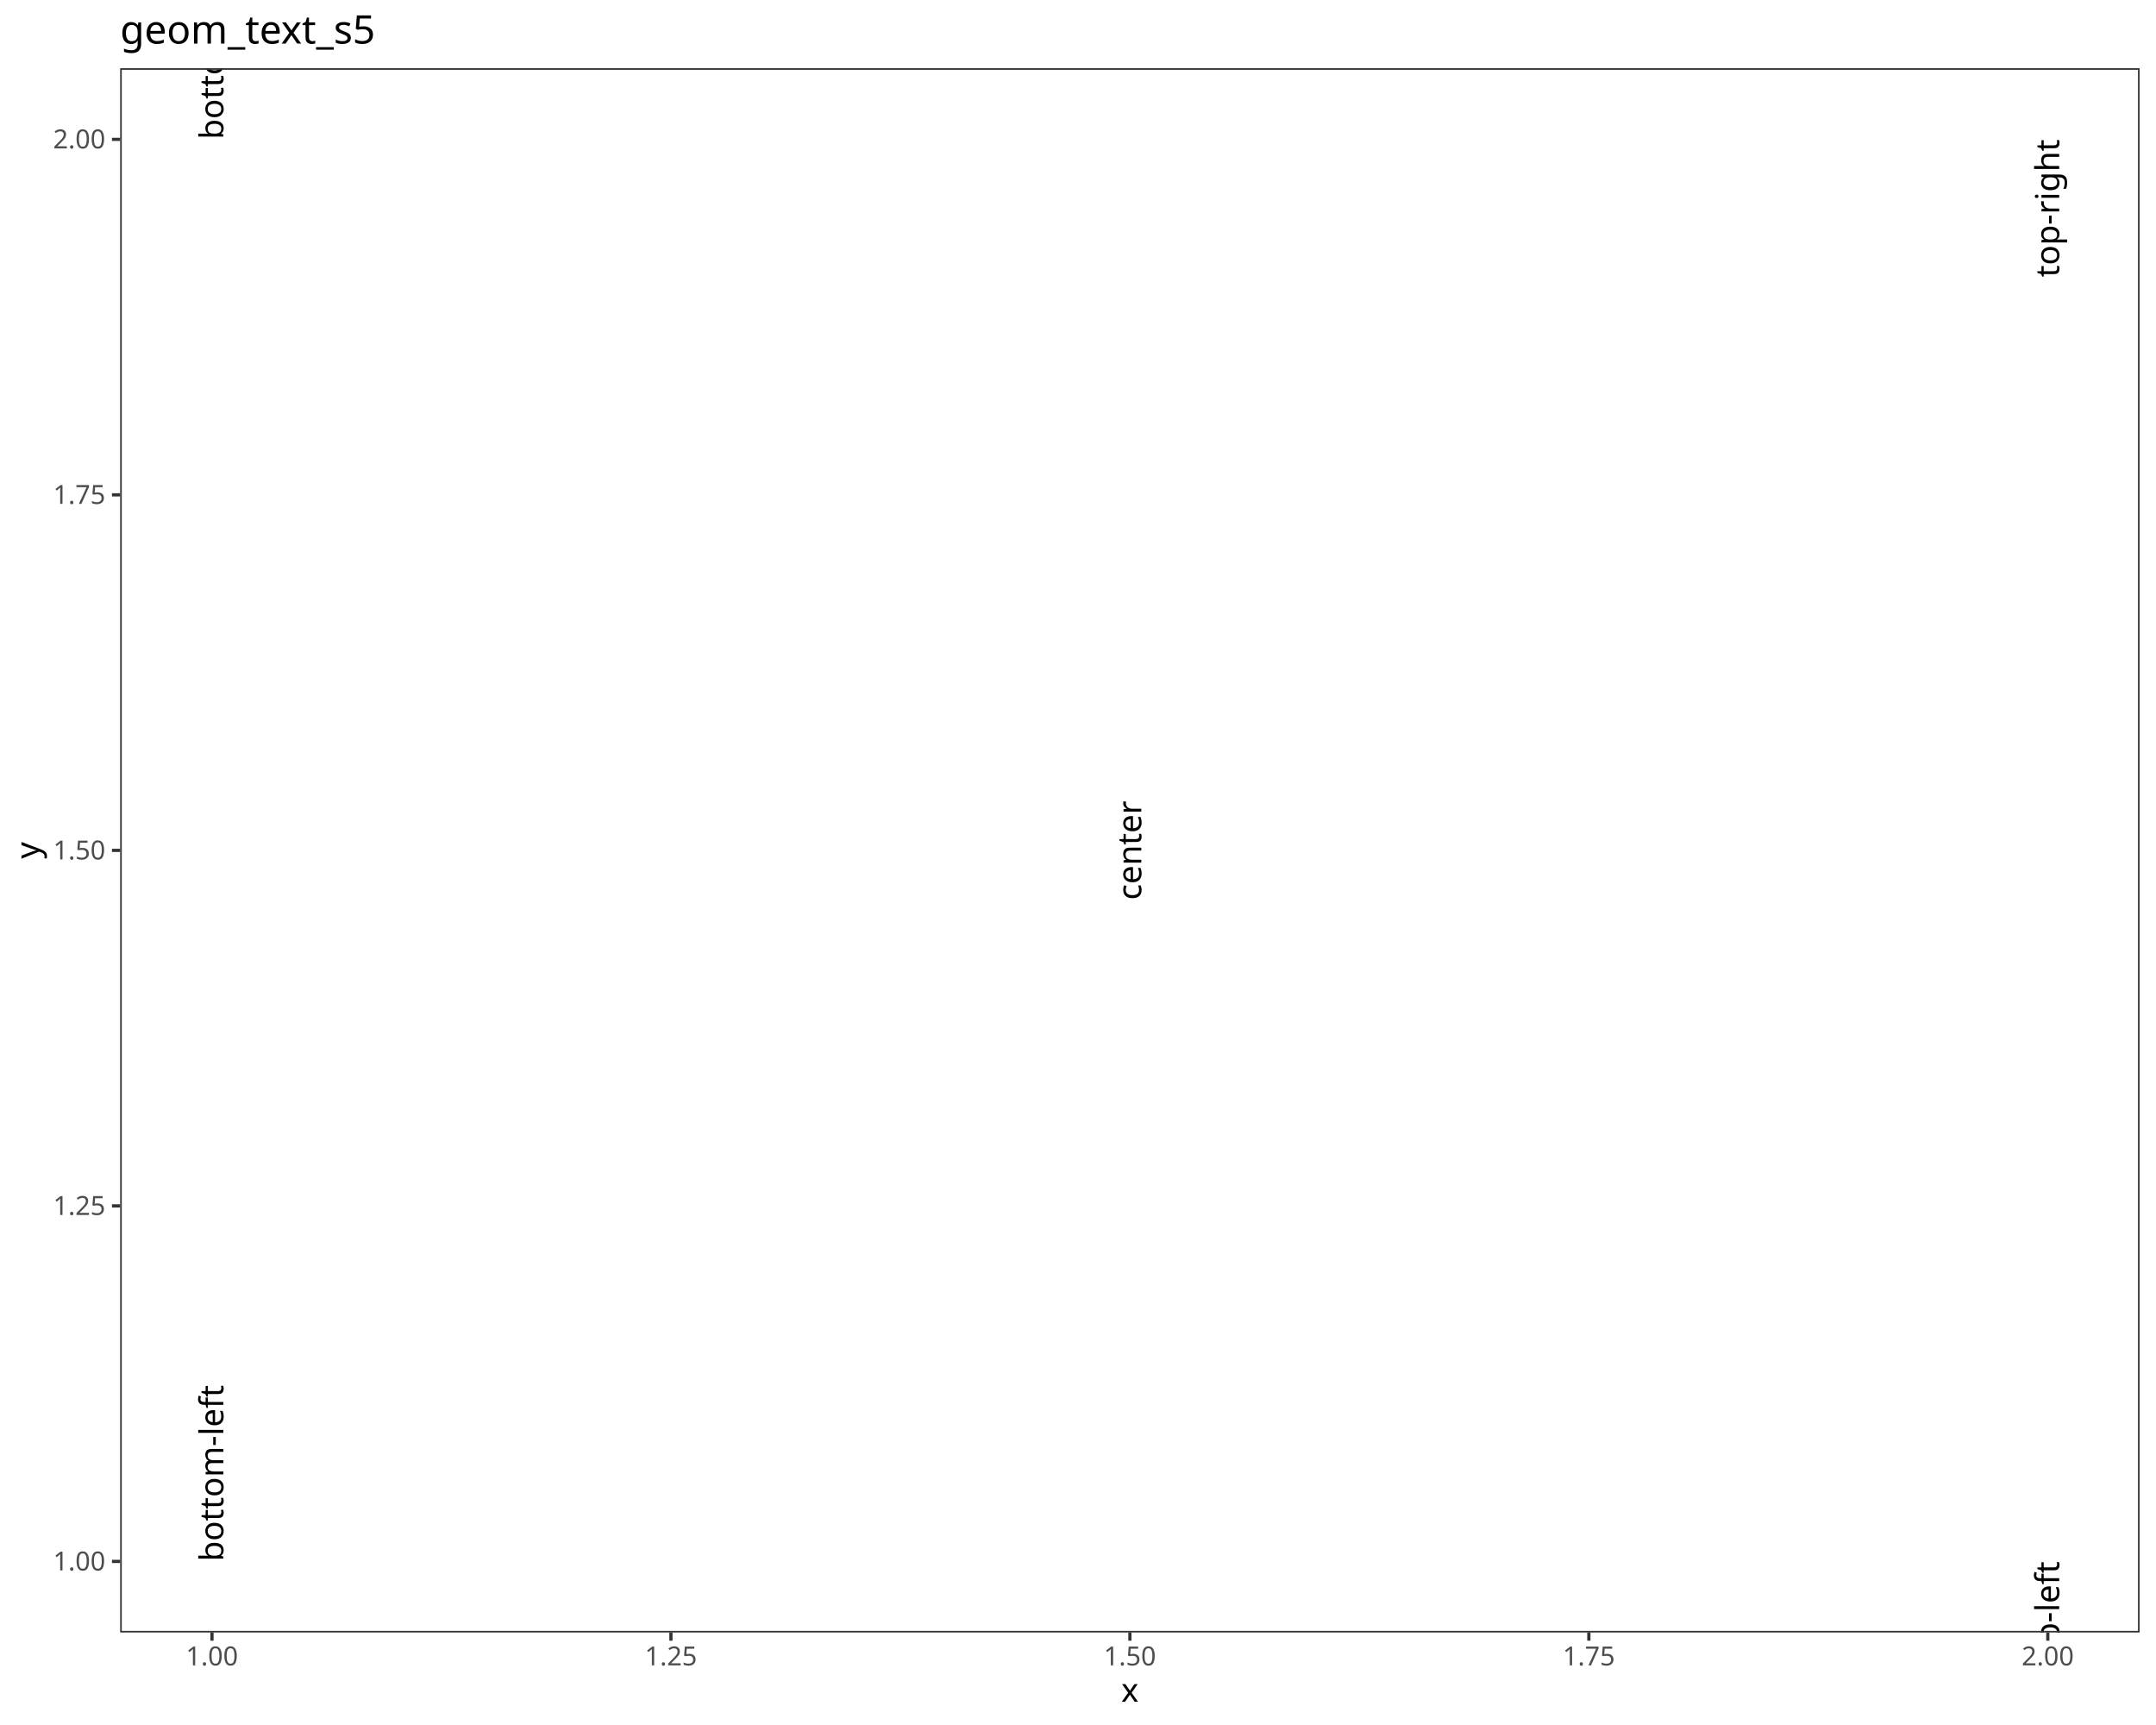
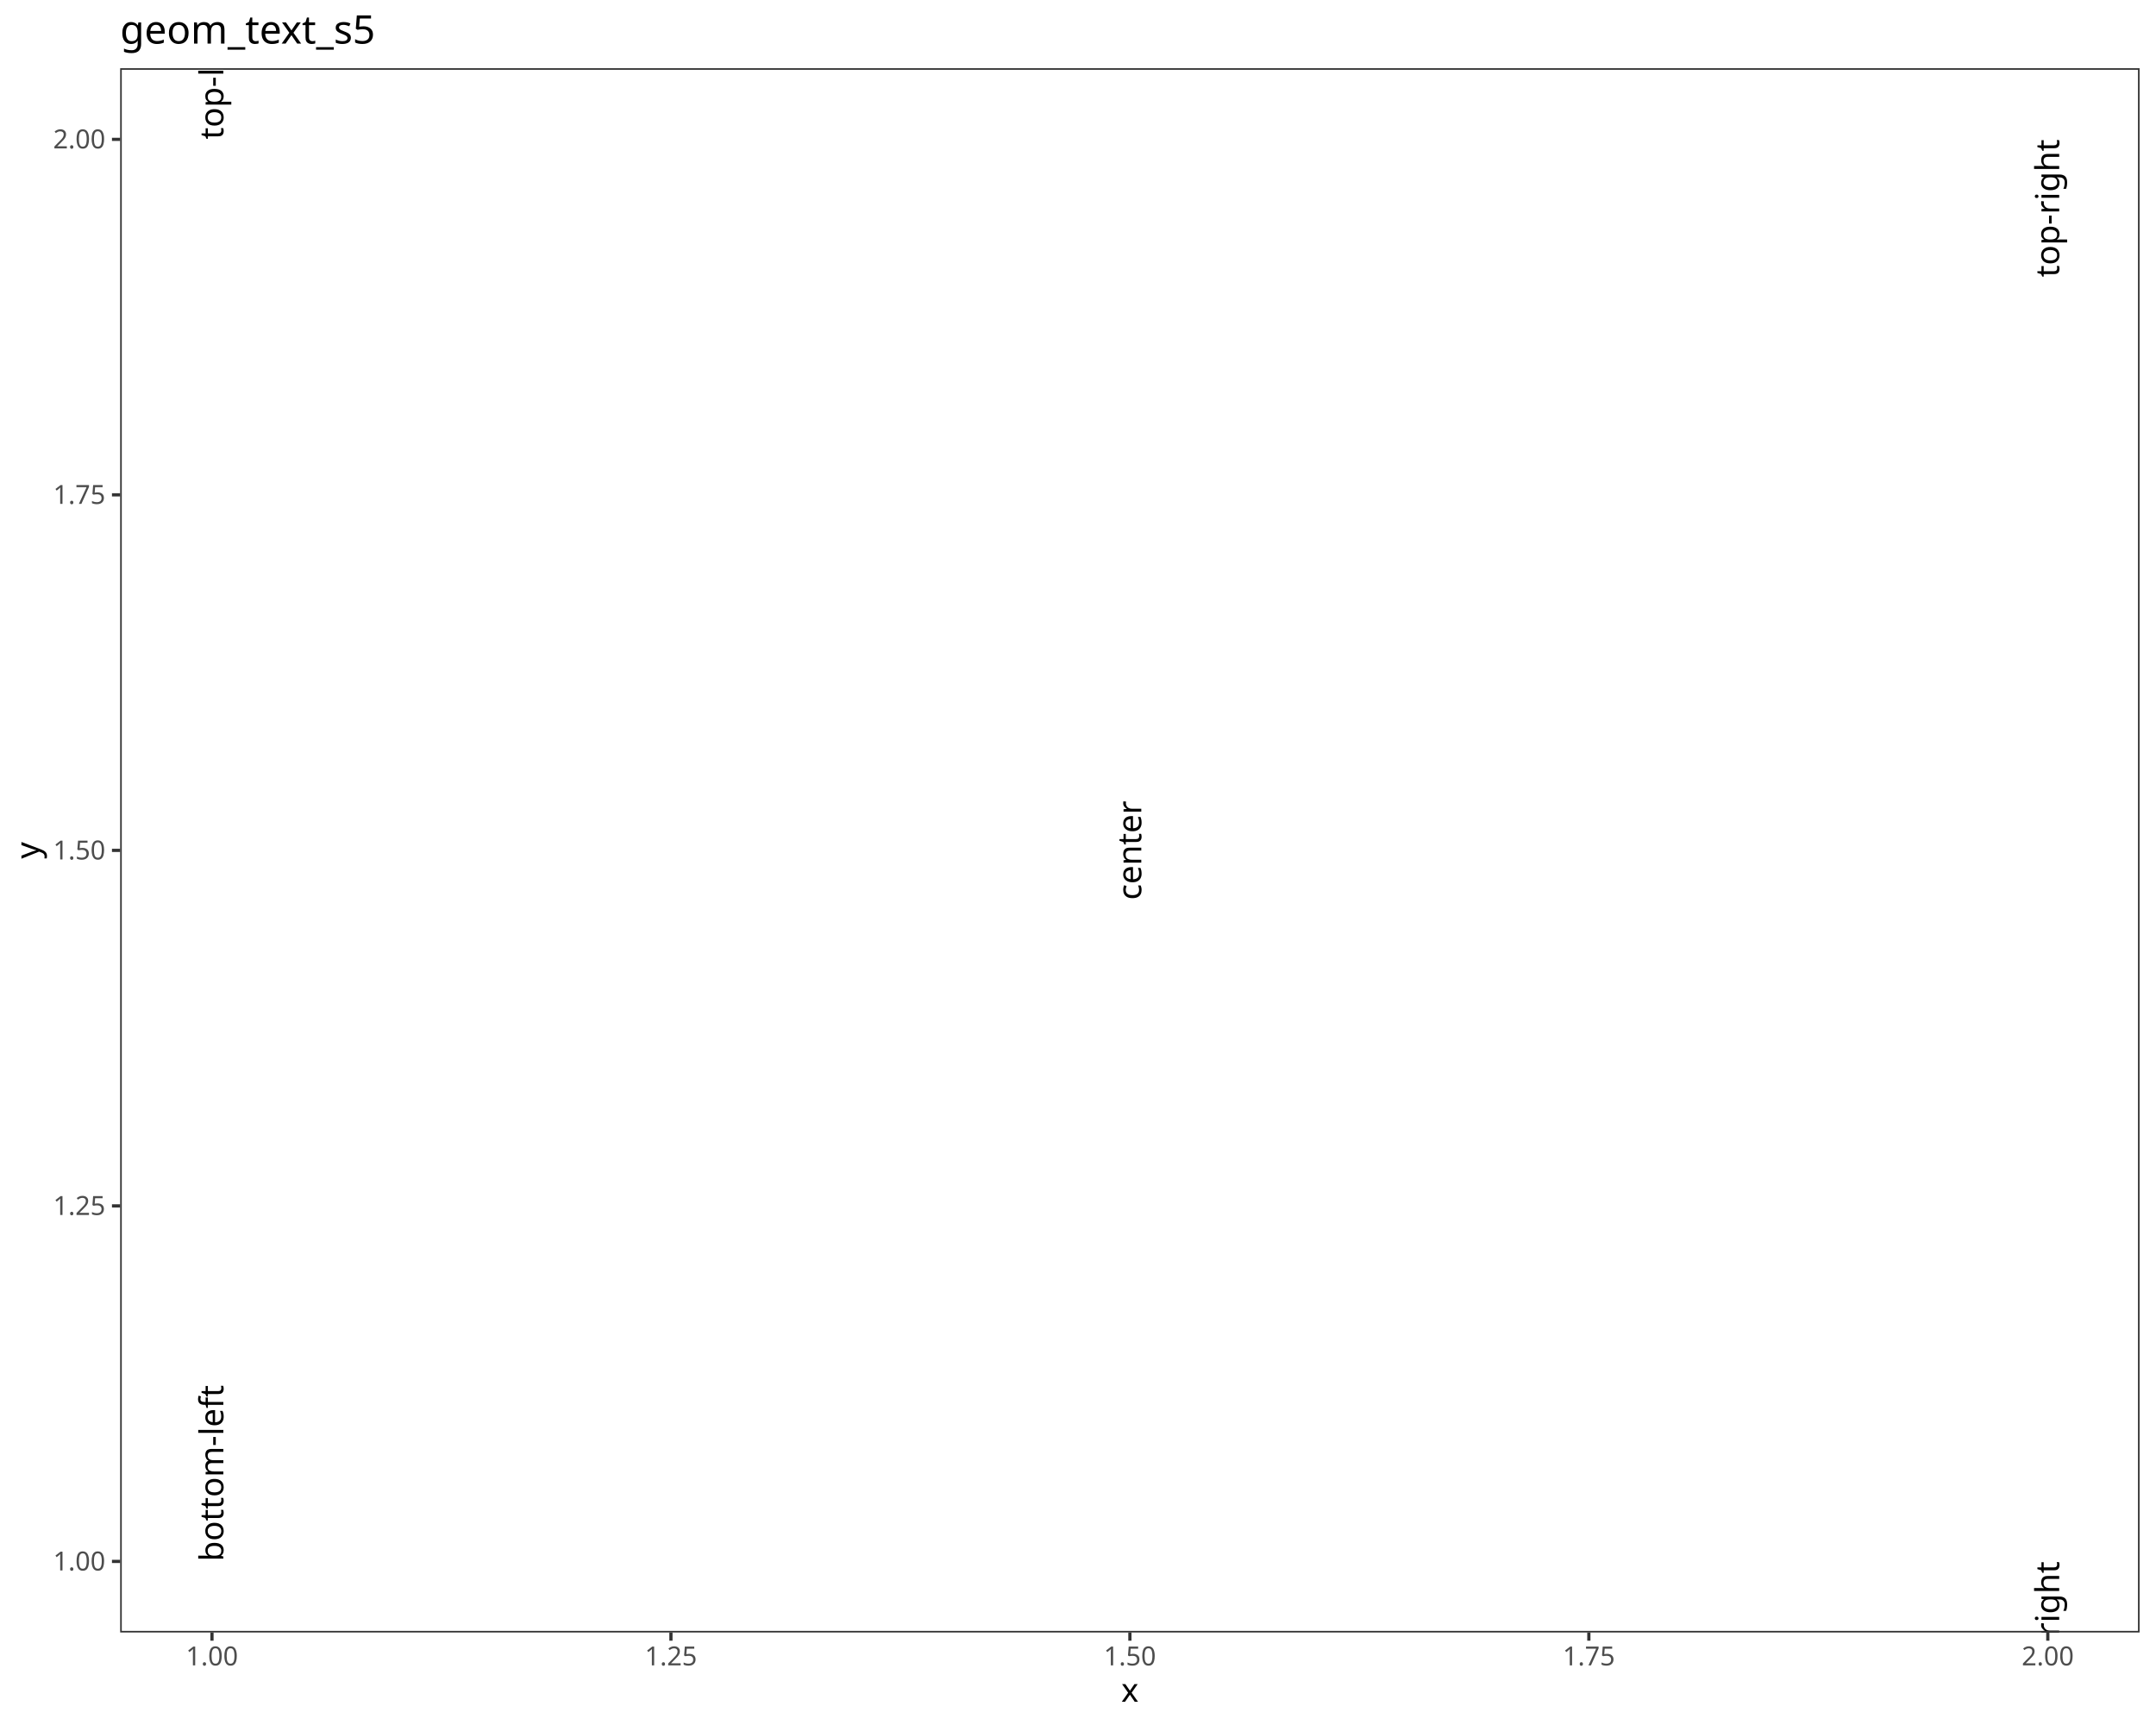
<svg xmlns="http://www.w3.org/2000/svg" class="svglite" data-engine-version="2.0" width="720.00pt" height="576.00pt" viewBox="0 0 720.00 576.00">
  <defs>
    <style type="text/css">
    .svglite line, .svglite polyline, .svglite polygon, .svglite path, .svglite rect, .svglite circle {
      fill: none;
      stroke: #000000;
      stroke-linecap: round;
      stroke-linejoin: round;
      stroke-miterlimit: 10.00;
    }
  </style>
  </defs>
  <rect width="100%" height="100%" style="stroke: none; fill: #FFFFFF;" />
  <defs>
    <clipPath id="cpMC4wMHw3MjAuMDB8MC4wMHw1NzYuMDA=">
      <rect x="0.00" y="0.00" width="720.00" height="576.00" />
    </clipPath>
  </defs>
  <g clip-path="url(#cpMC4wMHw3MjAuMDB8MC4wMHw1NzYuMDA=)">
    <rect x="0.00" y="0.00" width="720.00" height="576.00" style="stroke-width: 1.07; stroke: #FFFFFF; fill: #FFFFFF;" />
  </g>
  <defs>
    <clipPath id="cpNDAuMTN8NzE0LjUyfDIyLjc4fDU0NS4xMQ==">
      <rect x="40.13" y="22.78" width="674.39" height="522.33" />
    </clipPath>
  </defs>
  <g clip-path="url(#cpNDAuMTN8NzE0LjUyfDIyLjc4fDU0NS4xMQ==)">
    <rect x="40.13" y="22.78" width="674.39" height="522.33" style="stroke-width: 1.07; stroke: none; fill: #FFFFFF;" />
    <text transform="translate(74.59,521.37) rotate(-90)" style="font-size: 11.04px; font-family: sans;" textLength="52.16px" lengthAdjust="spacingAndGlyphs">bottom-left</text>
-     <text transform="translate(74.59,46.53) rotate(-90)" style="font-size: 11.04px; font-family: sans;" textLength="58.91px" lengthAdjust="spacingAndGlyphs">bottom-right</text>
-     <text transform="translate(687.67,521.37) rotate(-90)" text-anchor="end" style="font-size: 11.04px; font-family: sans;" textLength="33.75px" lengthAdjust="spacingAndGlyphs">top-left</text>
+     <text transform="translate(74.59,46.53) rotate(-90)" style="font-size: 11.04px; font-family: sans;" textLength="33.75px" lengthAdjust="spacingAndGlyphs">top-left</text>
+     <text transform="translate(687.67,521.37) rotate(-90)" text-anchor="end" style="font-size: 11.04px; font-family: sans;" textLength="58.91px" lengthAdjust="spacingAndGlyphs">bottom-right</text>
    <text transform="translate(687.67,46.53) rotate(-90)" text-anchor="end" style="font-size: 11.04px; font-family: sans;" textLength="40.50px" lengthAdjust="spacingAndGlyphs">top-right</text>
    <text transform="translate(381.13,283.95) rotate(-90)" text-anchor="middle" style="font-size: 11.04px; font-family: sans;" textLength="30.69px" lengthAdjust="spacingAndGlyphs">center</text>
    <rect x="40.13" y="22.78" width="674.39" height="522.33" style="stroke-width: 1.07; stroke: #333333;" />
  </g>
  <g clip-path="url(#cpMC4wMHw3MjAuMDB8MC4wMHw1NzYuMDA=)">
    <text x="35.20" y="524.40" text-anchor="end" style="font-size: 8.80px; fill: #4D4D4D; font-family: sans;" textLength="17.13px" lengthAdjust="spacingAndGlyphs">1.00</text>
    <text x="35.20" y="405.69" text-anchor="end" style="font-size: 8.80px; fill: #4D4D4D; font-family: sans;" textLength="17.13px" lengthAdjust="spacingAndGlyphs">1.25</text>
    <text x="35.20" y="286.98" text-anchor="end" style="font-size: 8.80px; fill: #4D4D4D; font-family: sans;" textLength="17.13px" lengthAdjust="spacingAndGlyphs">1.50</text>
    <text x="35.20" y="168.26" text-anchor="end" style="font-size: 8.80px; fill: #4D4D4D; font-family: sans;" textLength="17.13px" lengthAdjust="spacingAndGlyphs">1.75</text>
    <text x="35.20" y="49.55" text-anchor="end" style="font-size: 8.80px; fill: #4D4D4D; font-family: sans;" textLength="17.13px" lengthAdjust="spacingAndGlyphs">2.00</text>
    <polyline points="37.39,521.37 40.13,521.37 " style="stroke-width: 1.07; stroke: #333333; stroke-linecap: butt;" />
    <polyline points="37.39,402.66 40.13,402.66 " style="stroke-width: 1.07; stroke: #333333; stroke-linecap: butt;" />
    <polyline points="37.39,283.95 40.13,283.95 " style="stroke-width: 1.07; stroke: #333333; stroke-linecap: butt;" />
    <polyline points="37.39,165.24 40.13,165.24 " style="stroke-width: 1.07; stroke: #333333; stroke-linecap: butt;" />
    <polyline points="37.39,46.53 40.13,46.53 " style="stroke-width: 1.07; stroke: #333333; stroke-linecap: butt;" />
    <polyline points="70.79,547.85 70.79,545.11 " style="stroke-width: 1.07; stroke: #333333; stroke-linecap: butt;" />
    <polyline points="224.06,547.85 224.06,545.11 " style="stroke-width: 1.07; stroke: #333333; stroke-linecap: butt;" />
    <polyline points="377.33,547.85 377.33,545.11 " style="stroke-width: 1.07; stroke: #333333; stroke-linecap: butt;" />
    <polyline points="530.60,547.85 530.60,545.11 " style="stroke-width: 1.07; stroke: #333333; stroke-linecap: butt;" />
    <polyline points="683.87,547.85 683.87,545.11 " style="stroke-width: 1.07; stroke: #333333; stroke-linecap: butt;" />
    <text x="70.79" y="556.10" text-anchor="middle" style="font-size: 8.80px; fill: #4D4D4D; font-family: sans;" textLength="17.13px" lengthAdjust="spacingAndGlyphs">1.00</text>
    <text x="224.06" y="556.10" text-anchor="middle" style="font-size: 8.80px; fill: #4D4D4D; font-family: sans;" textLength="17.13px" lengthAdjust="spacingAndGlyphs">1.25</text>
    <text x="377.33" y="556.10" text-anchor="middle" style="font-size: 8.80px; fill: #4D4D4D; font-family: sans;" textLength="17.13px" lengthAdjust="spacingAndGlyphs">1.50</text>
    <text x="530.60" y="556.10" text-anchor="middle" style="font-size: 8.80px; fill: #4D4D4D; font-family: sans;" textLength="17.13px" lengthAdjust="spacingAndGlyphs">1.75</text>
    <text x="683.87" y="556.10" text-anchor="middle" style="font-size: 8.80px; fill: #4D4D4D; font-family: sans;" textLength="17.13px" lengthAdjust="spacingAndGlyphs">2.00</text>
    <text x="377.33" y="568.24" text-anchor="middle" style="font-size: 11.00px; font-family: sans;" textLength="5.50px" lengthAdjust="spacingAndGlyphs">x</text>
    <text transform="translate(13.05,283.95) rotate(-90)" text-anchor="middle" style="font-size: 11.00px; font-family: sans;" textLength="5.50px" lengthAdjust="spacingAndGlyphs">y</text>
    <text x="40.13" y="14.56" style="font-size: 13.20px; font-family: sans;" textLength="82.94px" lengthAdjust="spacingAndGlyphs">geom_text_s5</text>
  </g>
</svg>
